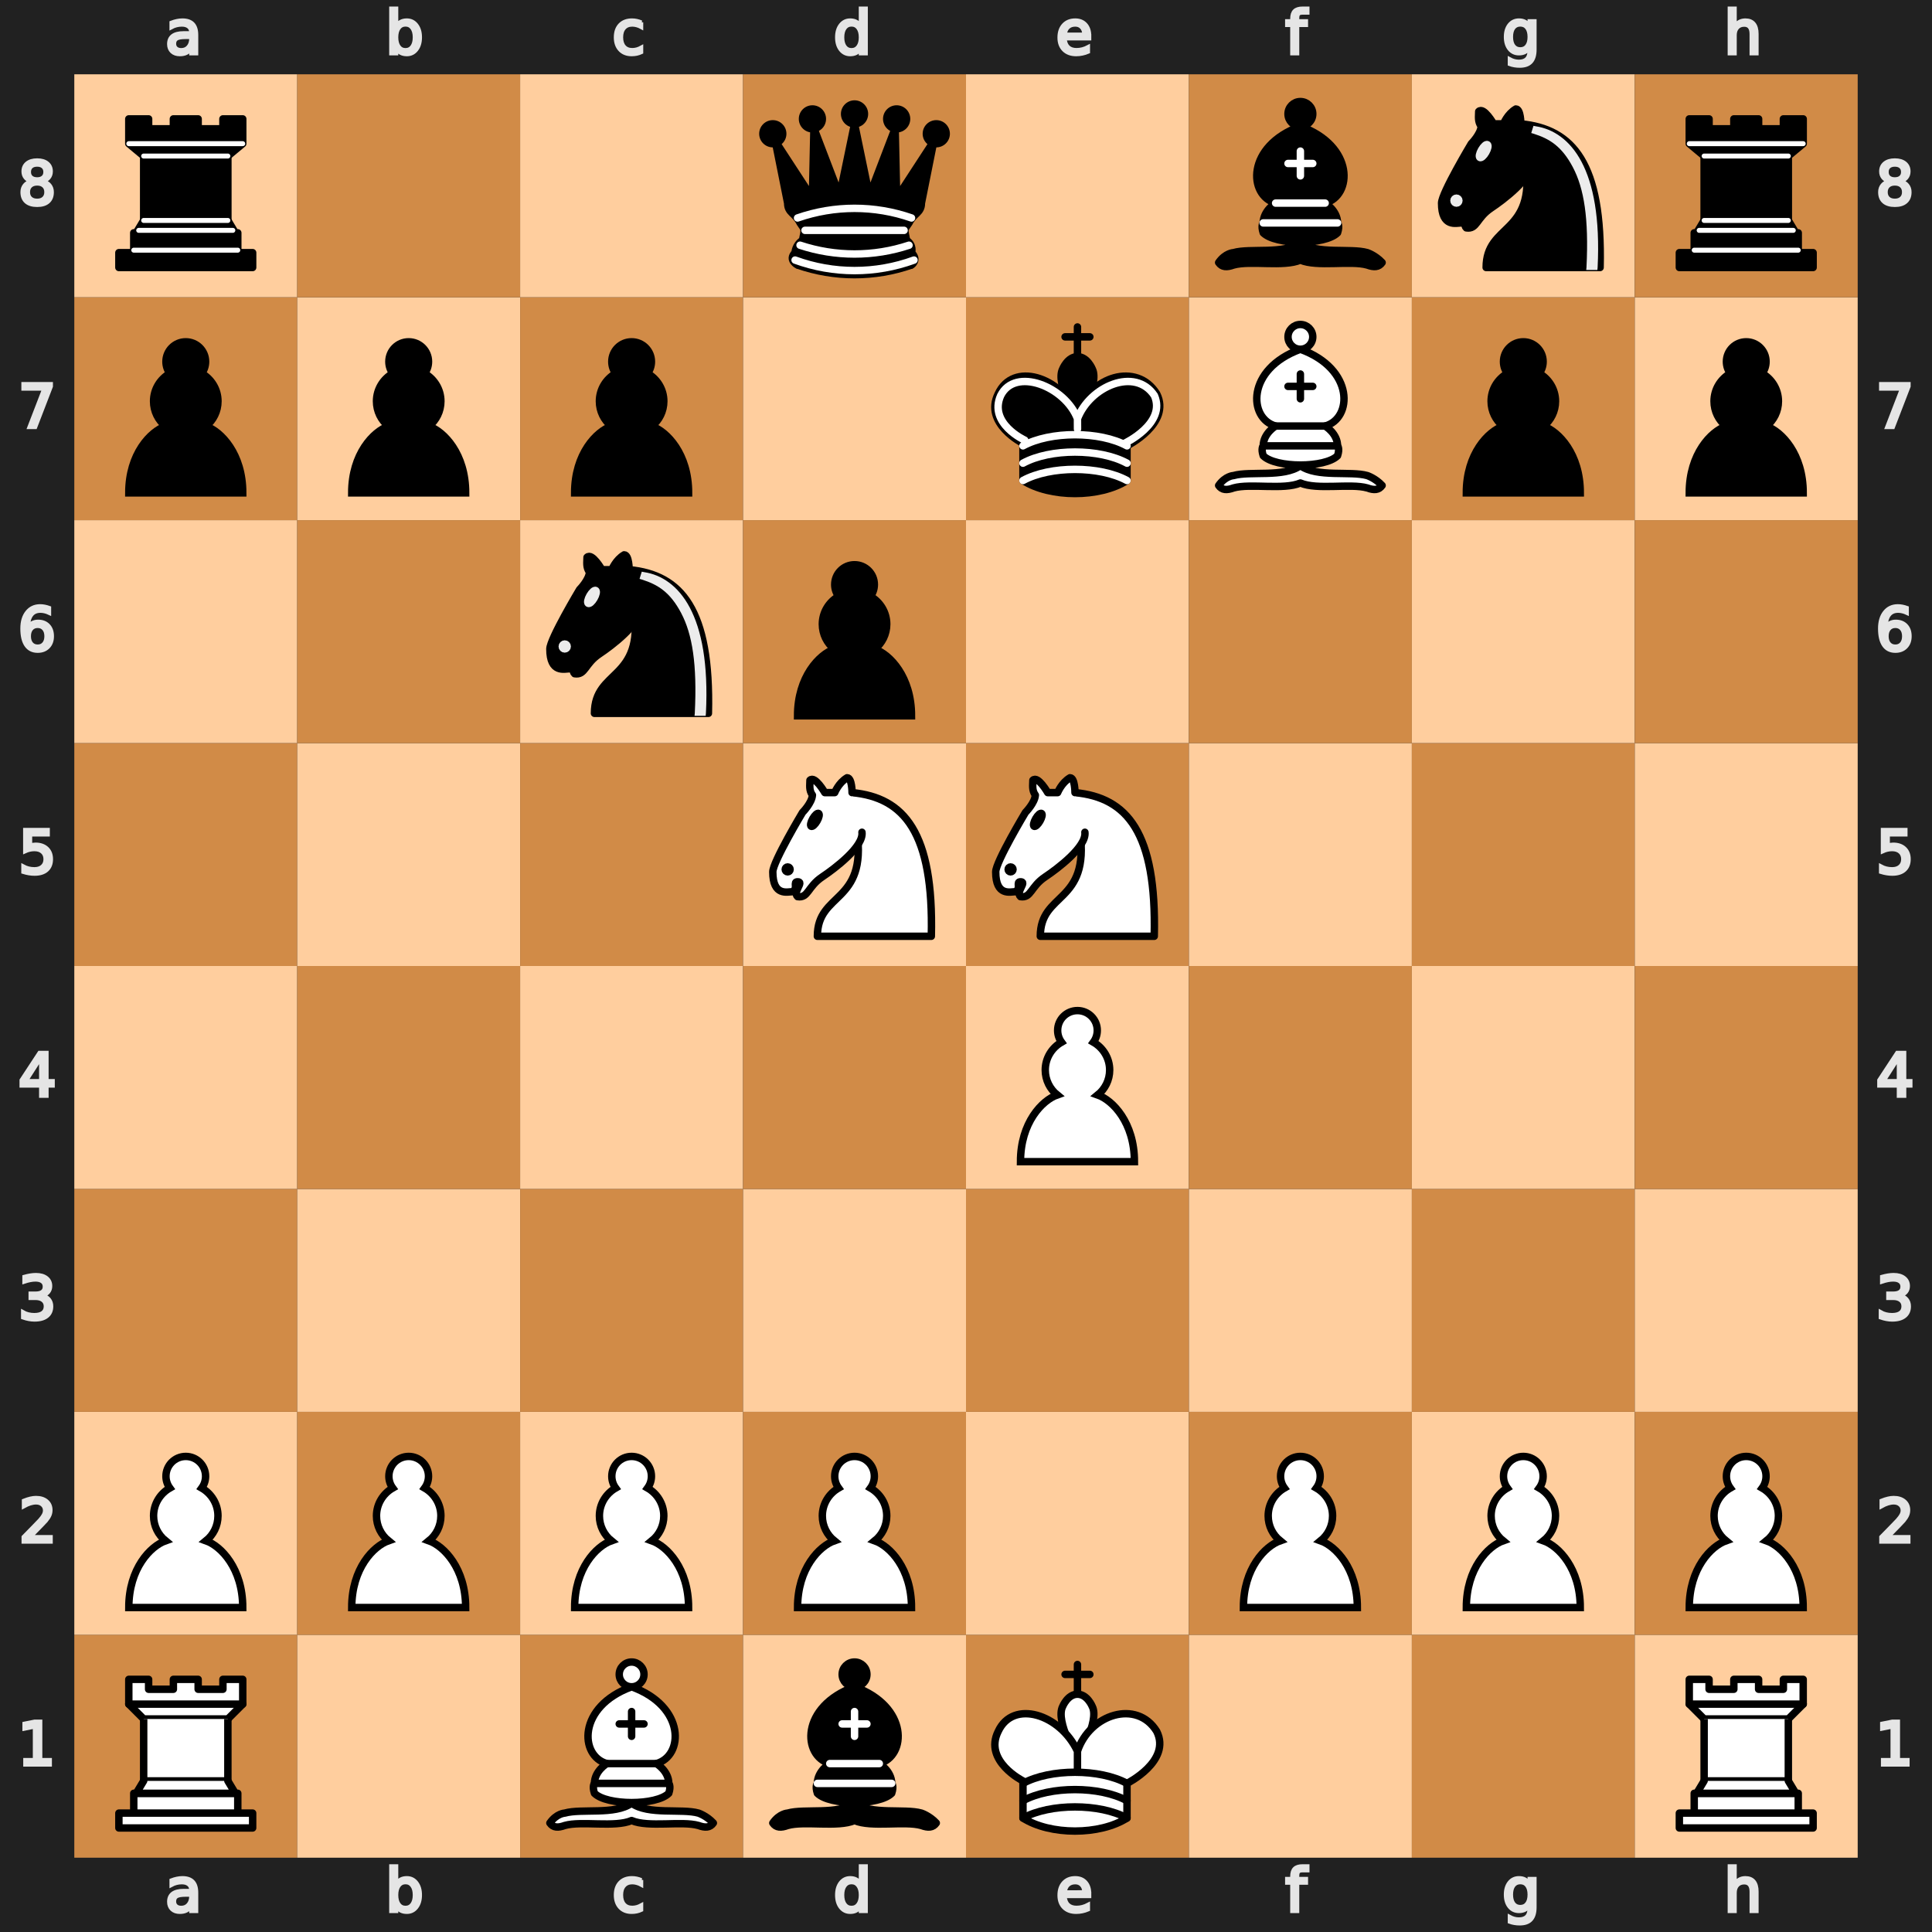
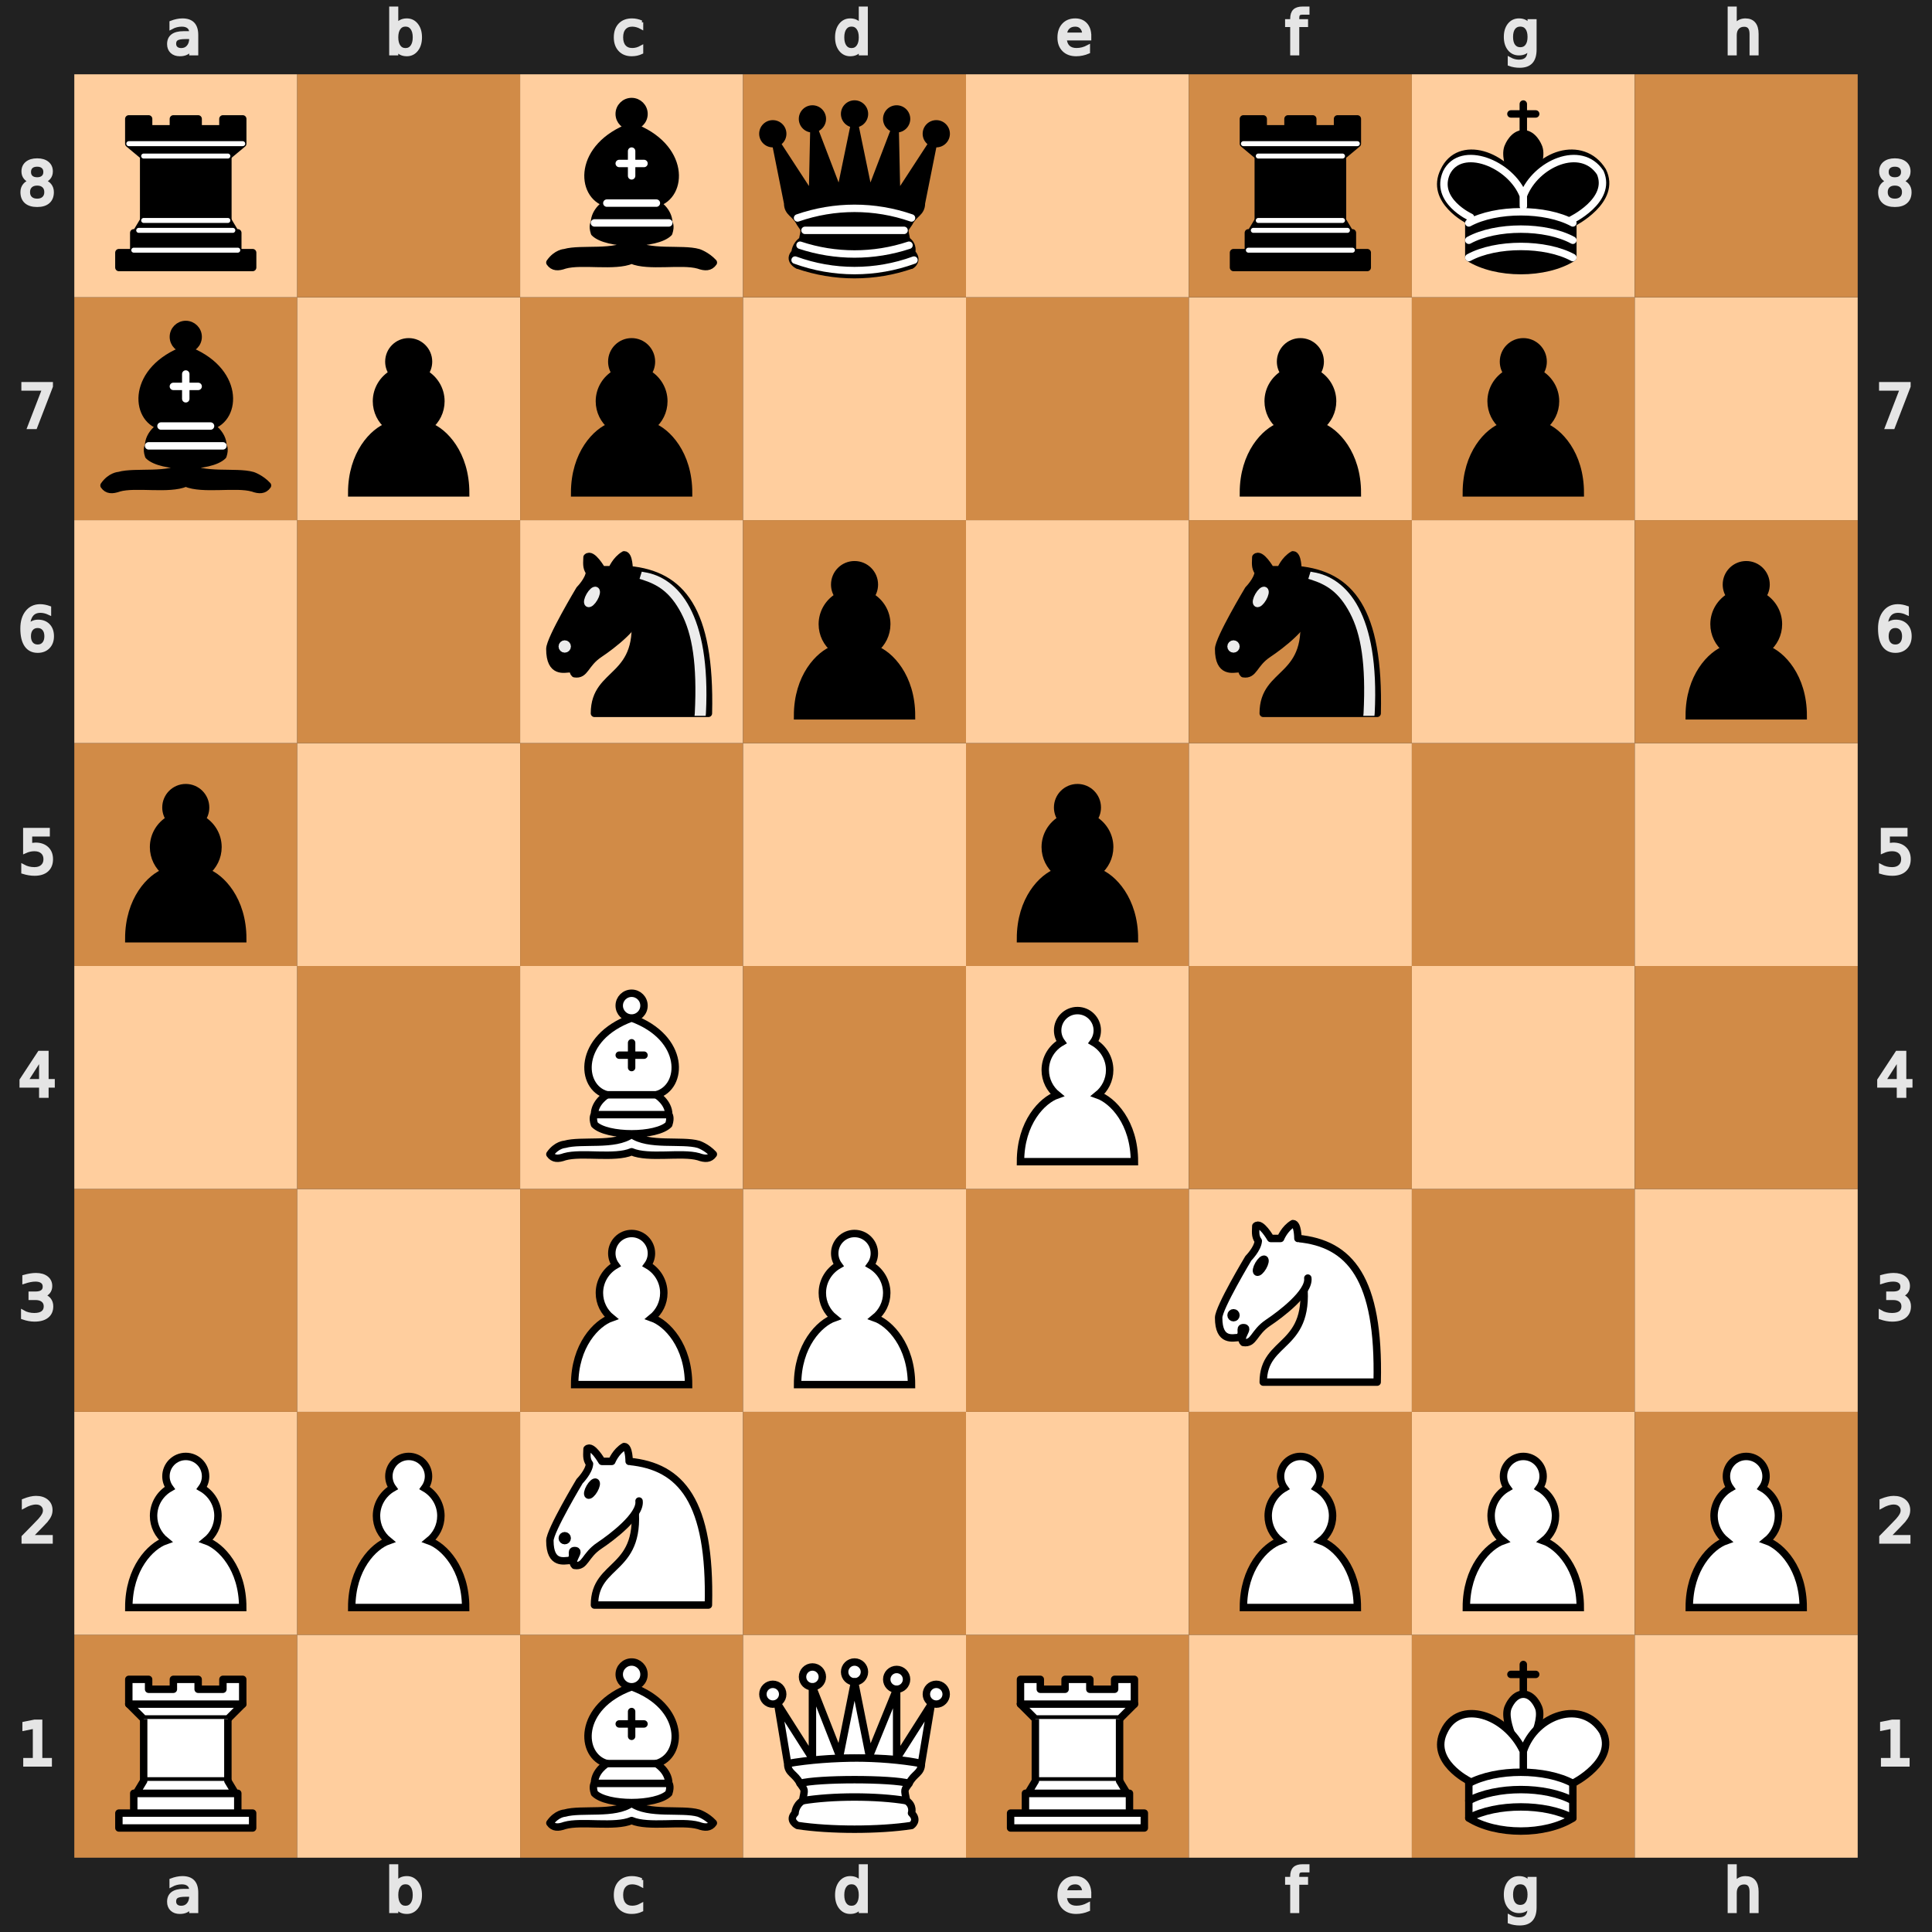
<svg xmlns="http://www.w3.org/2000/svg" xmlns:xlink="http://www.w3.org/1999/xlink" version="1.2" baseProfile="tiny" viewBox="0 0 390 390">
  <defs>
    <g id="white-pawn" class="white pawn">
      <path d="M22.5 9c-2.21 0-4 1.79-4 4 0 .89.29 1.71.78 2.38C17.33 16.5 16 18.59 16 21c0 2.03.94 3.84 2.41 5.03-3 1.06-7.41 5.55-7.41 13.47h23c0-7.92-4.41-12.41-7.41-13.47 1.47-1.19 2.41-3 2.41-5.03 0-2.41-1.33-4.5-3.28-5.62.49-.67.78-1.49.78-2.38 0-2.21-1.79-4-4-4z" fill="#fff" stroke="#000" stroke-width="1.5" stroke-linecap="round" />
    </g>
    <g id="white-knight" class="white knight" fill="none" fill-rule="evenodd" stroke="#000" stroke-width="1.5" stroke-linecap="round" stroke-linejoin="round">
      <path d="M 22,10 C 32.5,11 38.5,18 38,39 L 15,39 C 15,30 25,32.5 23,18" style="fill:#ffffff; stroke:#000000;" />
      <path d="M 24,18 C 24.38,20.91 18.45,25.37 16,27 C 13,29 13.18,31.34 11,31 C 9.958,30.06 12.41,27.96 11,28 C 10,28 11.19,29.23 10,30 C 9,30 5.997,31 6,26 C 6,24 12,14 12,14 C 12,14 13.89,12.1 14,10.5 C 13.27,9.506 13.5,8.5 13.5,7.5 C 14.5,6.5 16.5,10 16.5,10 L 18.5,10 C 18.5,10 19.28,8.008 21,7 C 22,7 22,10 22,10" style="fill:#ffffff; stroke:#000000;" />
      <path d="M 9.5 25.5 A 0.5 0.5 0 1 1 8.5,25.5 A 0.5 0.5 0 1 1 9.5 25.5 z" style="fill:#000000; stroke:#000000;" />
      <path d="M 15 15.5 A 0.5 1.5 0 1 1 14,15.5 A 0.5 1.5 0 1 1 15 15.5 z" transform="matrix(0.866,0.5,-0.5,0.866,9.693,-5.173)" style="fill:#000000; stroke:#000000;" />
    </g>
    <g id="white-bishop" class="white bishop" fill="none" fill-rule="evenodd" stroke="#000" stroke-width="1.5" stroke-linecap="round" stroke-linejoin="round">
      <g fill="#fff" stroke-linecap="butt">
        <path d="M9 36c3.39-.97 10.11.43 13.5-2 3.39 2.43 10.11 1.03 13.5 2 0 0 1.65.54 3 2-.68.97-1.65.99-3 .5-3.39-.97-10.11.46-13.5-1-3.39 1.46-10.11.03-13.5 1-1.354.49-2.323.47-3-.5 1.354-1.94 3-2 3-2zM15 32c2.5 2.5 12.5 2.5 15 0 .5-1.5 0-2 0-2 0-2.5-2.5-4-2.5-4 5.5-1.5 6-11.5-5-15.5-11 4-10.5 14-5 15.5 0 0-2.5 1.5-2.5 4 0 0-.5.5 0 2zM25 8a2.5 2.5 0 1 1-5 0 2.5 2.5 0 1 1 5 0z" />
      </g>
      <path d="M17.5 26h10M15 30h15m-7.5-14.5v5M20 18h5" stroke-linejoin="miter" />
    </g>
    <g id="white-rook" class="white rook" fill="#fff" fill-rule="evenodd" stroke="#000" stroke-width="1.5" stroke-linecap="round" stroke-linejoin="round">
      <path d="M9 39h27v-3H9v3zM12 36v-4h21v4H12zM11 14V9h4v2h5V9h5v2h5V9h4v5" stroke-linecap="butt" />
      <path d="M34 14l-3 3H14l-3-3" />
      <path d="M31 17v12.5H14V17" stroke-linecap="butt" stroke-linejoin="miter" />
      <path d="M31 29.5l1.5 2.5h-20l1.5-2.5" />
      <path d="M11 14h23" fill="none" stroke-linejoin="miter" />
+     </g>
+     <g id="white-queen" class="white queen" fill="#fff" fill-rule="evenodd" stroke="#000" stroke-width="1.5" stroke-linecap="round" stroke-linejoin="round">
+       <path d="M8 12a2 2 0 1 1-4 0 2 2 0 1 1 4 0zM24.5 7.5a2 2 0 1 1-4 0 2 2 0 1 1 4 0zM41 12a2 2 0 1 1-4 0 2 2 0 1 1 4 0zM16 8.5a2 2 0 1 1-4 0 2 2 0 1 1 4 0zM33 9a2 2 0 1 1-4 0 2 2 0 1 1 4 0z" />
+       <path d="M9 26c8.5-1.5 21-1.5 27 0l2-12-7 11V11l-5.5 13.5-3-15-3 15-5.5-14V25L7 14l2 12zM9 26c0 2 1.5 2 2.5 4 1 1.5 1 1 .5 3.5-1.5 1-1.5 2.5-1.5 2.5-1.5 1.5.5 2.5.5 2.5 6.5 1 16.5 1 23 0 0 0 1.5-1 0-2.5 0 0 .5-1.5-1-2.5-.5-2.5-.5-2 .5-3.5 1-2 2.5-2 2.5-4-8.5-1.5-18.5-1.5-27 0z" stroke-linecap="butt" />
+       <path d="M11.5 30c3.5-1 18.5-1 22 0M12 33.5c6-1 15-1 21 0" fill="none" />
    </g>
    <g id="white-king" class="white king" fill="none" fill-rule="evenodd" stroke="#000" stroke-width="1.5" stroke-linecap="round" stroke-linejoin="round">
      <path d="M22.5 11.63V6M20 8h5" stroke-linejoin="miter" />
      <path d="M22.5 25s4.5-7.5 3-10.5c0 0-1-2.5-3-2.5s-3 2.5-3 2.5c-1.5 3 3 10.5 3 10.5" fill="#fff" stroke-linecap="butt" stroke-linejoin="miter" />
      <path d="M11.5 37c5.5 3.5 15.5 3.5 21 0v-7s9-4.5 6-10.5c-4-6.5-13.5-3.5-16 4V27v-3.5c-3.5-7.5-13-10.5-16-4-3 6 5 10 5 10V37z" fill="#fff" />
      <path d="M11.5 30c5.5-3 15.5-3 21 0m-21 3.5c5.5-3 15.5-3 21 0m-21 3.5c5.5-3 15.5-3 21 0" />
    </g>
    <g id="black-pawn" class="black pawn">
      <path d="M22.5 9c-2.21 0-4 1.79-4 4 0 .89.29 1.71.78 2.38C17.33 16.5 16 18.59 16 21c0 2.03.94 3.84 2.41 5.03-3 1.06-7.41 5.55-7.41 13.47h23c0-7.92-4.41-12.41-7.41-13.47 1.47-1.19 2.41-3 2.41-5.03 0-2.41-1.33-4.5-3.28-5.62.49-.67.78-1.49.78-2.38 0-2.21-1.79-4-4-4z" stroke="#000" stroke-width="1.5" stroke-linecap="round" />
    </g>
    <g id="black-knight" class="black knight" fill="none" fill-rule="evenodd" stroke="#000" stroke-width="1.5" stroke-linecap="round" stroke-linejoin="round">
      <path d="M 22,10 C 32.5,11 38.5,18 38,39 L 15,39 C 15,30 25,32.5 23,18" style="fill:#000000; stroke:#000000;" />
      <path d="M 24,18 C 24.38,20.91 18.45,25.37 16,27 C 13,29 13.18,31.34 11,31 C 9.958,30.06 12.41,27.96 11,28 C 10,28 11.19,29.23 10,30 C 9,30 5.997,31 6,26 C 6,24 12,14 12,14 C 12,14 13.89,12.1 14,10.5 C 13.27,9.506 13.5,8.5 13.5,7.5 C 14.5,6.5 16.5,10 16.5,10 L 18.5,10 C 18.5,10 19.28,8.008 21,7 C 22,7 22,10 22,10" style="fill:#000000; stroke:#000000;" />
      <path d="M 9.5 25.5 A 0.5 0.5 0 1 1 8.5,25.5 A 0.5 0.5 0 1 1 9.5 25.5 z" style="fill:#ececec; stroke:#ececec;" />
      <path d="M 15 15.5 A 0.5 1.5 0 1 1 14,15.5 A 0.5 1.5 0 1 1 15 15.5 z" transform="matrix(0.866,0.5,-0.5,0.866,9.693,-5.173)" style="fill:#ececec; stroke:#ececec;" />
      <path d="M 24.55,10.4 L 24.1,11.85 L 24.6,12 C 27.75,13 30.25,14.49 32.5,18.75 C 34.75,23.01 35.75,29.06 35.25,39 L 35.2,39.5 L 37.45,39.5 L 37.5,39 C 38,28.94 36.62,22.15 34.25,17.66 C 31.88,13.17 28.46,11.02 25.06,10.5 L 24.55,10.4 z " style="fill:#ececec; stroke:none;" />
    </g>
    <g id="black-bishop" class="black bishop" fill="none" fill-rule="evenodd" stroke="#000" stroke-width="1.5" stroke-linecap="round" stroke-linejoin="round">
      <path d="M9 36c3.39-.97 10.11.43 13.5-2 3.39 2.43 10.11 1.03 13.5 2 0 0 1.65.54 3 2-.68.97-1.65.99-3 .5-3.39-.97-10.11.46-13.5-1-3.39 1.46-10.11.03-13.5 1-1.354.49-2.323.47-3-.5 1.354-1.94 3-2 3-2zm6-4c2.5 2.5 12.5 2.5 15 0 .5-1.5 0-2 0-2 0-2.5-2.5-4-2.5-4 5.5-1.5 6-11.5-5-15.5-11 4-10.5 14-5 15.5 0 0-2.5 1.5-2.5 4 0 0-.5.5 0 2zM25 8a2.5 2.5 0 1 1-5 0 2.5 2.5 0 1 1 5 0z" fill="#000" stroke-linecap="butt" />
      <path d="M17.5 26h10M15 30h15m-7.5-14.5v5M20 18h5" stroke="#fff" stroke-linejoin="miter" />
    </g>
    <g id="black-rook" class="black rook" fill="#000" fill-rule="evenodd" stroke="#000" stroke-width="1.5" stroke-linecap="round" stroke-linejoin="round">
      <path d="M9 39h27v-3H9v3zM12.5 32l1.5-2.5h17l1.5 2.5h-20zM12 36v-4h21v4H12z" stroke-linecap="butt" />
      <path d="M14 29.5v-13h17v13H14z" stroke-linecap="butt" stroke-linejoin="miter" />
      <path d="M14 16.5L11 14h23l-3 2.5H14zM11 14V9h4v2h5V9h5v2h5V9h4v5H11z" stroke-linecap="butt" />
      <path d="M12 35.5h21M13 31.5h19M14 29.5h17M14 16.5h17M11 14h23" fill="none" stroke="#fff" stroke-width="1" stroke-linejoin="miter" />
    </g>
    <g id="black-queen" class="black queen" fill="#000" fill-rule="evenodd" stroke="#000" stroke-width="1.5" stroke-linecap="round" stroke-linejoin="round">
      <g fill="#000" stroke="none">
        <circle cx="6" cy="12" r="2.75" />
        <circle cx="14" cy="9" r="2.75" />
        <circle cx="22.5" cy="8" r="2.75" />
        <circle cx="31" cy="9" r="2.75" />
        <circle cx="39" cy="12" r="2.75" />
      </g>
      <path d="M9 26c8.5-1.5 21-1.5 27 0l2.5-12.5L31 25l-.3-14.1-5.2 13.6-3-14.5-3 14.5-5.2-13.6L14 25 6.5 13.5 9 26zM9 26c0 2 1.5 2 2.5 4 1 1.5 1 1 .5 3.5-1.5 1-1.5 2.5-1.5 2.5-1.5 1.5.5 2.5.5 2.5 6.5 1 16.5 1 23 0 0 0 1.5-1 0-2.5 0 0 .5-1.5-1-2.5-.5-2.5-.5-2 .5-3.5 1-2 2.5-2 2.5-4-8.5-1.5-18.5-1.5-27 0z" stroke-linecap="butt" />
      <path d="M11 38.5a35 35 1 0 0 23 0" fill="none" stroke-linecap="butt" />
      <path d="M11 29a35 35 1 0 1 23 0M12.5 31.5h20M11.5 34.5a35 35 1 0 0 22 0M10.5 37.5a35 35 1 0 0 24 0" fill="none" stroke="#fff" />
    </g>
    <g id="black-king" class="black king" fill="none" fill-rule="evenodd" stroke="#000" stroke-width="1.5" stroke-linecap="round" stroke-linejoin="round">
      <path d="M22.5 11.63V6" stroke-linejoin="miter" />
      <path d="M22.5 25s4.5-7.5 3-10.5c0 0-1-2.5-3-2.5s-3 2.5-3 2.5c-1.5 3 3 10.5 3 10.5" fill="#000" stroke-linecap="butt" stroke-linejoin="miter" />
      <path d="M11.5 37c5.5 3.5 15.5 3.5 21 0v-7s9-4.5 6-10.5c-4-6.5-13.5-3.5-16 4V27v-3.5c-3.5-7.5-13-10.5-16-4-3 6 5 10 5 10V37z" fill="#000" />
      <path d="M20 8h5" stroke-linejoin="miter" />
      <path d="M32 29.5s8.5-4 6.03-9.65C34.15 14 25 18 22.5 24.5l.01 2.1-.01-2.1C20 18 9.906 14 6.997 19.85c-2.497 5.65 4.853 9 4.853 9M11.5 30c5.5-3 15.5-3 21 0m-21 3.5c5.5-3 15.5-3 21 0m-21 3.5c5.5-3 15.5-3 21 0" stroke="#fff" />
    </g>
  </defs>
  <rect x="0" y="0" width="390" height="390" fill="#212121" />
  <g transform="translate(20, 0) scale(0.75, 0.75)" fill="#e5e5e5" stroke="#e5e5e5">
    <path d="M23.328 10.016q-1.742 0-2.414.398-.672.398-.672 1.36 0 .765.5 1.218.508.445 1.375.445 1.196 0 1.914-.843.727-.852.727-2.258v-.32zm2.867-.594v4.992h-1.437v-1.328q-.492.797-1.227 1.18-.734.375-1.797.375-1.343 0-2.14-.75-.79-.758-.79-2.024 0-1.476.985-2.226.992-.75 2.953-.75h2.016V8.75q0-.992-.656-1.531-.649-.547-1.829-.547-.75 0-1.46.18-.711.18-1.368.539V6.062q.79-.304 1.532-.453.742-.156 1.445-.156 1.898 0 2.836.984.937.985.937 2.985z" />
  </g>
  <g transform="translate(20, 375) scale(0.75, 0.75)" fill="#e5e5e5" stroke="#e5e5e5">
    <path d="M23.328 10.016q-1.742 0-2.414.398-.672.398-.672 1.36 0 .765.5 1.218.508.445 1.375.445 1.196 0 1.914-.843.727-.852.727-2.258v-.32zm2.867-.594v4.992h-1.437v-1.328q-.492.797-1.227 1.18-.734.375-1.797.375-1.343 0-2.14-.75-.79-.758-.79-2.024 0-1.476.985-2.226.992-.75 2.953-.75h2.016V8.75q0-.992-.656-1.531-.649-.547-1.829-.547-.75 0-1.46.18-.711.18-1.368.539V6.062q.79-.304 1.532-.453.742-.156 1.445-.156 1.898 0 2.836.984.937.985.937 2.985z" />
  </g>
  <g transform="translate(65, 0) scale(0.75, 0.75)" fill="#e5e5e5" stroke="#e5e5e5">
    <path d="M24.922 10.047q0-1.586-.656-2.485-.649-.906-1.79-.906-1.14 0-1.796.906-.649.899-.649 2.485 0 1.586.649 2.492.656.898 1.797.898 1.14 0 1.789-.898.656-.906.656-2.492zm-4.89-3.055q.452-.781 1.14-1.156.695-.383 1.656-.383 1.594 0 2.586 1.266 1 1.265 1 3.328 0 2.062-1 3.328-.992 1.266-2.586 1.266-.96 0-1.656-.375-.688-.383-1.14-1.164v1.312h-1.446V2.258h1.445z" />
  </g>
  <g transform="translate(65, 375) scale(0.75, 0.75)" fill="#e5e5e5" stroke="#e5e5e5">
    <path d="M24.922 10.047q0-1.586-.656-2.485-.649-.906-1.79-.906-1.14 0-1.796.906-.649.899-.649 2.485 0 1.586.649 2.492.656.898 1.797.898 1.14 0 1.789-.898.656-.906.656-2.492zm-4.89-3.055q.452-.781 1.14-1.156.695-.383 1.656-.383 1.594 0 2.586 1.266 1 1.265 1 3.328 0 2.062-1 3.328-.992 1.266-2.586 1.266-.96 0-1.656-.375-.688-.383-1.14-1.164v1.312h-1.446V2.258h1.445z" />
  </g>
  <g transform="translate(110, 0) scale(0.75, 0.75)" fill="#e5e5e5" stroke="#e5e5e5">
    <path d="M25.96 6v1.344q-.608-.336-1.226-.5-.609-.172-1.234-.172-1.398 0-2.172.89-.773.883-.773 2.485 0 1.601.773 2.492.774.883 2.172.883.625 0 1.234-.164.618-.172 1.227-.508v1.328q-.602.281-1.25.422-.64.14-1.367.14-1.977 0-3.14-1.242-1.165-1.242-1.165-3.351 0-2.14 1.172-3.367 1.18-1.227 3.227-1.227.664 0 1.296.14.633.134 1.227.407z" />
  </g>
  <g transform="translate(110, 375) scale(0.75, 0.75)" fill="#e5e5e5" stroke="#e5e5e5">
    <path d="M25.96 6v1.344q-.608-.336-1.226-.5-.609-.172-1.234-.172-1.398 0-2.172.89-.773.883-.773 2.485 0 1.601.773 2.492.774.883 2.172.883.625 0 1.234-.164.618-.172 1.227-.508v1.328q-.602.281-1.25.422-.64.14-1.367.14-1.977 0-3.14-1.242-1.165-1.242-1.165-3.351 0-2.14 1.172-3.367 1.18-1.227 3.227-1.227.664 0 1.296.14.633.134 1.227.407z" />
  </g>
  <g transform="translate(155, 0) scale(0.75, 0.75)" fill="#e5e5e5" stroke="#e5e5e5">
    <path d="M24.973 6.992V2.258h1.437v12.156h-1.437v-1.312q-.453.78-1.149 1.164-.687.375-1.656.375-1.586 0-2.586-1.266-.992-1.266-.992-3.328 0-2.063.992-3.328 1-1.266 2.586-1.266.969 0 1.656.383.696.375 1.149 1.156zm-4.899 3.055q0 1.586.649 2.492.656.898 1.797.898 1.14 0 1.796-.898.657-.906.657-2.492 0-1.586-.657-2.485-.656-.906-1.796-.906-1.141 0-1.797.906-.649.899-.649 2.485z" />
  </g>
  <g transform="translate(155, 375) scale(0.75, 0.75)" fill="#e5e5e5" stroke="#e5e5e5">
    <path d="M24.973 6.992V2.258h1.437v12.156h-1.437v-1.312q-.453.78-1.149 1.164-.687.375-1.656.375-1.586 0-2.586-1.266-.992-1.266-.992-3.328 0-2.063.992-3.328 1-1.266 2.586-1.266.969 0 1.656.383.696.375 1.149 1.156zm-4.899 3.055q0 1.586.649 2.492.656.898 1.797.898 1.14 0 1.796-.898.657-.906.657-2.492 0-1.586-.657-2.485-.656-.906-1.796-.906-1.141 0-1.797.906-.649.899-.649 2.485z" />
  </g>
  <g transform="translate(200, 0) scale(0.75, 0.75)" fill="#e5e5e5" stroke="#e5e5e5">
    <path d="M26.555 9.68v.703h-6.61q.094 1.484.89 2.265.806.774 2.235.774.828 0 1.602-.203.781-.203 1.547-.61v1.36q-.774.328-1.586.5-.813.172-1.649.172-2.093 0-3.32-1.22-1.219-1.218-1.219-3.296 0-2.148 1.157-3.406 1.164-1.266 3.132-1.266 1.766 0 2.79 1.14 1.03 1.134 1.03 3.087zm-1.438-.422q-.015-1.18-.664-1.883-.64-.703-1.703-.703-1.203 0-1.93.68-.718.68-.828 1.914z" />
  </g>
  <g transform="translate(200, 375) scale(0.75, 0.75)" fill="#e5e5e5" stroke="#e5e5e5">
    <path d="M26.555 9.68v.703h-6.61q.094 1.484.89 2.265.806.774 2.235.774.828 0 1.602-.203.781-.203 1.547-.61v1.36q-.774.328-1.586.5-.813.172-1.649.172-2.093 0-3.32-1.22-1.219-1.218-1.219-3.296 0-2.148 1.157-3.406 1.164-1.266 3.132-1.266 1.766 0 2.79 1.14 1.03 1.134 1.03 3.087zm-1.438-.422q-.015-1.18-.664-1.883-.64-.703-1.703-.703-1.203 0-1.93.68-.718.68-.828 1.914z" />
  </g>
  <g transform="translate(245, 0) scale(0.75, 0.75)" fill="#e5e5e5" stroke="#e5e5e5">
    <path d="M25.285 2.258v1.195H23.91q-.773 0-1.078.313-.297.312-.297 1.125v.773h2.367v1.117h-2.367v7.633H21.09V6.781h-1.375V5.664h1.375v-.61q0-1.46.68-2.124.68-.672 2.156-.672z" />
  </g>
  <g transform="translate(245, 375) scale(0.75, 0.75)" fill="#e5e5e5" stroke="#e5e5e5">
    <path d="M25.285 2.258v1.195H23.91q-.773 0-1.078.313-.297.312-.297 1.125v.773h2.367v1.117h-2.367v7.633H21.09V6.781h-1.375V5.664h1.375v-.61q0-1.46.68-2.124.68-.672 2.156-.672z" />
  </g>
  <g transform="translate(290, 0) scale(0.75, 0.75)" fill="#e5e5e5" stroke="#e5e5e5">
    <path d="M24.973 9.937q0-1.562-.649-2.421-.64-.86-1.804-.86-1.157 0-1.805.86-.64.859-.64 2.421 0 1.555.64 2.415.648.859 1.805.859 1.164 0 1.804-.86.649-.859.649-2.414zm1.437 3.391q0 2.234-.992 3.32-.992 1.094-3.04 1.094-.757 0-1.429-.117-.672-.11-1.304-.344v-1.398q.632.344 1.25.508.617.164 1.257.164 1.414 0 2.118-.743.703-.734.703-2.226v-.711q-.446.773-1.141 1.156-.695.383-1.664.383-1.61 0-2.594-1.227-.984-1.226-.984-3.25 0-2.03.984-3.257.985-1.227 2.594-1.227.969 0 1.664.383t1.14 1.156V5.664h1.438z" />
  </g>
  <g transform="translate(290, 375) scale(0.75, 0.75)" fill="#e5e5e5" stroke="#e5e5e5">
    <path d="M24.973 9.937q0-1.562-.649-2.421-.64-.86-1.804-.86-1.157 0-1.805.86-.64.859-.64 2.421 0 1.555.64 2.415.648.859 1.805.859 1.164 0 1.804-.86.649-.859.649-2.414zm1.437 3.391q0 2.234-.992 3.32-.992 1.094-3.04 1.094-.757 0-1.429-.117-.672-.11-1.304-.344v-1.398q.632.344 1.25.508.617.164 1.257.164 1.414 0 2.118-.743.703-.734.703-2.226v-.711q-.446.773-1.141 1.156-.695.383-1.664.383-1.61 0-2.594-1.227-.984-1.226-.984-3.25 0-2.03.984-3.257.985-1.227 2.594-1.227.969 0 1.664.383t1.14 1.156V5.664h1.438z" />
  </g>
  <g transform="translate(335, 0) scale(0.75, 0.75)" fill="#e5e5e5" stroke="#e5e5e5">
    <path d="M26.164 9.133v5.281h-1.437V9.18q0-1.243-.485-1.86-.484-.617-1.453-.617-1.164 0-1.836.742-.672.742-.672 2.024v4.945h-1.445V2.258h1.445v4.765q.516-.789 1.211-1.18.703-.39 1.617-.39 1.508 0 2.282.938.773.93.773 2.742z" />
  </g>
  <g transform="translate(335, 375) scale(0.75, 0.75)" fill="#e5e5e5" stroke="#e5e5e5">
    <path d="M26.164 9.133v5.281h-1.437V9.18q0-1.243-.485-1.86-.484-.617-1.453-.617-1.164 0-1.836.742-.672.742-.672 2.024v4.945h-1.445V2.258h1.445v4.765q.516-.789 1.211-1.18.703-.39 1.617-.39 1.508 0 2.282.938.773.93.773 2.742z" />
  </g>
  <g transform="translate(0, 335) scale(0.75, 0.75)" fill="#e5e5e5" stroke="#e5e5e5">
    <path d="M6.754 26.996h2.578v-8.898l-2.805.562v-1.437l2.79-.563h1.578v10.336h2.578v1.328h-6.72z" />
  </g>
  <g transform="translate(375, 335) scale(0.75, 0.75)" fill="#e5e5e5" stroke="#e5e5e5">
    <path d="M6.754 26.996h2.578v-8.898l-2.805.562v-1.437l2.79-.563h1.578v10.336h2.578v1.328h-6.72z" />
  </g>
  <g transform="translate(0, 290) scale(0.75, 0.75)" fill="#e5e5e5" stroke="#e5e5e5">
    <path d="M8.195 26.996h5.508v1.328H6.297v-1.328q.898-.93 2.445-2.492 1.555-1.57 1.953-2.024.758-.851 1.055-1.437.305-.594.305-1.164 0-.93-.657-1.516-.648-.586-1.695-.586-.742 0-1.57.258-.82.258-1.758.781v-1.593q.953-.383 1.781-.578.828-.196 1.516-.196 1.812 0 2.89.906 1.079.907 1.079 2.422 0 .72-.274 1.368-.265.64-.976 1.515-.196.227-1.243 1.313-1.046 1.078-2.953 3.023z" />
  </g>
  <g transform="translate(375, 290) scale(0.75, 0.75)" fill="#e5e5e5" stroke="#e5e5e5">
    <path d="M8.195 26.996h5.508v1.328H6.297v-1.328q.898-.93 2.445-2.492 1.555-1.57 1.953-2.024.758-.851 1.055-1.437.305-.594.305-1.164 0-.93-.657-1.516-.648-.586-1.695-.586-.742 0-1.57.258-.82.258-1.758.781v-1.593q.953-.383 1.781-.578.828-.196 1.516-.196 1.812 0 2.89.906 1.079.907 1.079 2.422 0 .72-.274 1.368-.265.64-.976 1.515-.196.227-1.243 1.313-1.046 1.078-2.953 3.023z" />
  </g>
  <g transform="translate(0, 245) scale(0.75, 0.75)" fill="#e5e5e5" stroke="#e5e5e5">
    <path d="M11.434 22.035q1.132.242 1.765 1.008.64.766.64 1.89 0 1.727-1.187 2.672-1.187.946-3.375.946-.734 0-1.515-.149-.774-.14-1.602-.43V26.45q.656.383 1.438.578.78.196 1.632.196 1.485 0 2.258-.586.782-.586.782-1.703 0-1.032-.727-1.61-.719-.586-2.008-.586h-1.36v-1.297h1.423q1.164 0 1.78-.46.618-.47.618-1.344 0-.899-.64-1.375-.633-.485-1.82-.485-.65 0-1.391.141-.743.14-1.633.437V16.95q.898-.25 1.68-.375.788-.125 1.484-.125 1.797 0 2.844.82 1.046.813 1.046 2.204 0 .968-.554 1.64-.555.664-1.578.922z" />
  </g>
  <g transform="translate(375, 245) scale(0.75, 0.75)" fill="#e5e5e5" stroke="#e5e5e5">
    <path d="M11.434 22.035q1.132.242 1.765 1.008.64.766.64 1.89 0 1.727-1.187 2.672-1.187.946-3.375.946-.734 0-1.515-.149-.774-.14-1.602-.43V26.45q.656.383 1.438.578.78.196 1.632.196 1.485 0 2.258-.586.782-.586.782-1.703 0-1.032-.727-1.61-.719-.586-2.008-.586h-1.36v-1.297h1.423q1.164 0 1.78-.46.618-.47.618-1.344 0-.899-.64-1.375-.633-.485-1.82-.485-.65 0-1.391.141-.743.14-1.633.437V16.95q.898-.25 1.68-.375.788-.125 1.484-.125 1.797 0 2.844.82 1.046.813 1.046 2.204 0 .968-.554 1.64-.555.664-1.578.922z" />
  </g>
  <g transform="translate(0, 200) scale(0.75, 0.75)" fill="#e5e5e5" stroke="#e5e5e5">
    <path d="M11.016 18.035L7.03 24.262h3.985zm-.414-1.375h1.984v7.602h1.664v1.312h-1.664v2.75h-1.57v-2.75H5.75v-1.523z" />
  </g>
  <g transform="translate(375, 200) scale(0.75, 0.75)" fill="#e5e5e5" stroke="#e5e5e5">
    <path d="M11.016 18.035L7.03 24.262h3.985zm-.414-1.375h1.984v7.602h1.664v1.312h-1.664v2.75h-1.57v-2.75H5.75v-1.523z" />
  </g>
  <g transform="translate(0, 155) scale(0.75, 0.75)" fill="#e5e5e5" stroke="#e5e5e5">
    <path d="M6.719 16.66h6.195v1.328h-4.75v2.86q.344-.118.688-.172.343-.063.687-.063 1.953 0 3.094 1.07 1.14 1.07 1.14 2.899 0 1.883-1.171 2.93-1.172 1.039-3.305 1.039-.735 0-1.5-.125-.758-.125-1.57-.375v-1.586q.703.383 1.453.57.75.188 1.586.188 1.351 0 2.14-.711.79-.711.79-1.93 0-1.219-.79-1.93-.789-.71-2.14-.71-.633 0-1.266.14-.625.14-1.281.438z" />
  </g>
  <g transform="translate(375, 155) scale(0.75, 0.75)" fill="#e5e5e5" stroke="#e5e5e5">
    <path d="M6.719 16.66h6.195v1.328h-4.75v2.86q.344-.118.688-.172.343-.063.687-.063 1.953 0 3.094 1.07 1.14 1.07 1.14 2.899 0 1.883-1.171 2.93-1.172 1.039-3.305 1.039-.735 0-1.5-.125-.758-.125-1.57-.375v-1.586q.703.383 1.453.57.75.188 1.586.188 1.351 0 2.14-.711.79-.711.79-1.93 0-1.219-.79-1.93-.789-.71-2.14-.71-.633 0-1.266.14-.625.14-1.281.438z" />
  </g>
  <g transform="translate(0, 110) scale(0.75, 0.75)" fill="#e5e5e5" stroke="#e5e5e5">
    <path d="M10.137 21.863q-1.063 0-1.688.727-.617.726-.617 1.992 0 1.258.617 1.992.625.727 1.688.727 1.062 0 1.68-.727.624-.734.624-1.992 0-1.266-.625-1.992-.617-.727-1.68-.727zm3.133-4.945v1.437q-.594-.28-1.204-.43-.601-.148-1.195-.148-1.562 0-2.39 1.055-.82 1.055-.938 3.188.46-.68 1.156-1.04.696-.367 1.531-.367 1.758 0 2.774 1.07 1.023 1.063 1.023 2.899 0 1.797-1.062 2.883-1.063 1.086-2.828 1.086-2.024 0-3.094-1.547-1.07-1.555-1.07-4.5 0-2.766 1.312-4.406 1.313-1.649 3.524-1.649.593 0 1.195.117.61.118 1.266.352z" />
  </g>
  <g transform="translate(375, 110) scale(0.75, 0.75)" fill="#e5e5e5" stroke="#e5e5e5">
    <path d="M10.137 21.863q-1.063 0-1.688.727-.617.726-.617 1.992 0 1.258.617 1.992.625.727 1.688.727 1.062 0 1.68-.727.624-.734.624-1.992 0-1.266-.625-1.992-.617-.727-1.68-.727zm3.133-4.945v1.437q-.594-.28-1.204-.43-.601-.148-1.195-.148-1.562 0-2.39 1.055-.82 1.055-.938 3.188.46-.68 1.156-1.04.696-.367 1.531-.367 1.758 0 2.774 1.07 1.023 1.063 1.023 2.899 0 1.797-1.062 2.883-1.063 1.086-2.828 1.086-2.024 0-3.094-1.547-1.07-1.555-1.07-4.5 0-2.766 1.312-4.406 1.313-1.649 3.524-1.649.593 0 1.195.117.61.118 1.266.352z" />
  </g>
  <g transform="translate(0, 65) scale(0.75, 0.75)" fill="#e5e5e5" stroke="#e5e5e5">
    <path d="M6.25 16.66h7.5v.672L9.516 28.324H7.867l3.985-10.336H6.25z" />
  </g>
  <g transform="translate(375, 65) scale(0.75, 0.75)" fill="#e5e5e5" stroke="#e5e5e5">
    <path d="M6.25 16.66h7.5v.672L9.516 28.324H7.867l3.985-10.336H6.25z" />
  </g>
  <g transform="translate(0, 20) scale(0.75, 0.75)" fill="#e5e5e5" stroke="#e5e5e5">
    <path d="M10 22.785q-1.125 0-1.773.602-.641.601-.641 1.656t.64 1.656q.649.602 1.774.602t1.773-.602q.649-.61.649-1.656 0-1.055-.649-1.656-.64-.602-1.773-.602zm-1.578-.672q-1.016-.25-1.586-.945-.563-.695-.563-1.695 0-1.399.993-2.211 1-.813 2.734-.813 1.742 0 2.734.813.993.812.993 2.21 0 1-.57 1.696-.563.695-1.571.945 1.14.266 1.773 1.04.641.773.641 1.89 0 1.695-1.04 2.602-1.03.906-2.96.906t-2.969-.906Q6 26.738 6 25.043q0-1.117.64-1.89.641-.774 1.782-1.04zm-.578-2.492q0 .906.562 1.414.57.508 1.594.508 1.016 0 1.586-.508.578-.508.578-1.414 0-.906-.578-1.414-.57-.508-1.586-.508-1.023 0-1.594.508-.562.508-.562 1.414z" />
  </g>
  <g transform="translate(375, 20) scale(0.75, 0.75)" fill="#e5e5e5" stroke="#e5e5e5">
    <path d="M10 22.785q-1.125 0-1.773.602-.641.601-.641 1.656t.64 1.656q.649.602 1.774.602t1.773-.602q.649-.61.649-1.656 0-1.055-.649-1.656-.64-.602-1.773-.602zm-1.578-.672q-1.016-.25-1.586-.945-.563-.695-.563-1.695 0-1.399.993-2.211 1-.813 2.734-.813 1.742 0 2.734.813.993.812.993 2.21 0 1-.57 1.696-.563.695-1.571.945 1.14.266 1.773 1.04.641.773.641 1.89 0 1.695-1.04 2.602-1.03.906-2.96.906t-2.969-.906Q6 26.738 6 25.043q0-1.117.64-1.89.641-.774 1.782-1.04zm-.578-2.492q0 .906.562 1.414.57.508 1.594.508 1.016 0 1.586-.508.578-.508.578-1.414 0-.906-.578-1.414-.57-.508-1.586-.508-1.023 0-1.594.508-.562.508-.562 1.414z" />
  </g>
  <rect x="15" y="330" width="45" height="45" class="square dark a1" stroke="none" fill="#d18b47" />
  <rect x="60" y="330" width="45" height="45" class="square light b1" stroke="none" fill="#ffce9e" />
  <rect x="105" y="330" width="45" height="45" class="square dark c1" stroke="none" fill="#d18b47" />
  <rect x="150" y="330" width="45" height="45" class="square light d1" stroke="none" fill="#ffce9e" />
  <rect x="195" y="330" width="45" height="45" class="square dark e1" stroke="none" fill="#d18b47" />
  <rect x="240" y="330" width="45" height="45" class="square light f1" stroke="none" fill="#ffce9e" />
  <rect x="285" y="330" width="45" height="45" class="square dark g1" stroke="none" fill="#d18b47" />
  <rect x="330" y="330" width="45" height="45" class="square light h1" stroke="none" fill="#ffce9e" />
  <rect x="15" y="285" width="45" height="45" class="square light a2" stroke="none" fill="#ffce9e" />
  <rect x="60" y="285" width="45" height="45" class="square dark b2" stroke="none" fill="#d18b47" />
  <rect x="105" y="285" width="45" height="45" class="square light c2" stroke="none" fill="#ffce9e" />
  <rect x="150" y="285" width="45" height="45" class="square dark d2" stroke="none" fill="#d18b47" />
  <rect x="195" y="285" width="45" height="45" class="square light e2" stroke="none" fill="#ffce9e" />
  <rect x="240" y="285" width="45" height="45" class="square dark f2" stroke="none" fill="#d18b47" />
  <rect x="285" y="285" width="45" height="45" class="square light g2" stroke="none" fill="#ffce9e" />
  <rect x="330" y="285" width="45" height="45" class="square dark h2" stroke="none" fill="#d18b47" />
  <rect x="15" y="240" width="45" height="45" class="square dark a3" stroke="none" fill="#d18b47" />
  <rect x="60" y="240" width="45" height="45" class="square light b3" stroke="none" fill="#ffce9e" />
  <rect x="105" y="240" width="45" height="45" class="square dark c3" stroke="none" fill="#d18b47" />
  <rect x="150" y="240" width="45" height="45" class="square light d3" stroke="none" fill="#ffce9e" />
  <rect x="195" y="240" width="45" height="45" class="square dark e3" stroke="none" fill="#d18b47" />
  <rect x="240" y="240" width="45" height="45" class="square light f3" stroke="none" fill="#ffce9e" />
  <rect x="285" y="240" width="45" height="45" class="square dark g3" stroke="none" fill="#d18b47" />
  <rect x="330" y="240" width="45" height="45" class="square light h3" stroke="none" fill="#ffce9e" />
  <rect x="15" y="195" width="45" height="45" class="square light a4" stroke="none" fill="#ffce9e" />
  <rect x="60" y="195" width="45" height="45" class="square dark b4" stroke="none" fill="#d18b47" />
  <rect x="105" y="195" width="45" height="45" class="square light c4" stroke="none" fill="#ffce9e" />
  <rect x="150" y="195" width="45" height="45" class="square dark d4" stroke="none" fill="#d18b47" />
  <rect x="195" y="195" width="45" height="45" class="square light e4" stroke="none" fill="#ffce9e" />
  <rect x="240" y="195" width="45" height="45" class="square dark f4" stroke="none" fill="#d18b47" />
  <rect x="285" y="195" width="45" height="45" class="square light g4" stroke="none" fill="#ffce9e" />
  <rect x="330" y="195" width="45" height="45" class="square dark h4" stroke="none" fill="#d18b47" />
  <rect x="15" y="150" width="45" height="45" class="square dark a5" stroke="none" fill="#d18b47" />
  <rect x="60" y="150" width="45" height="45" class="square light b5" stroke="none" fill="#ffce9e" />
  <rect x="105" y="150" width="45" height="45" class="square dark c5" stroke="none" fill="#d18b47" />
  <rect x="150" y="150" width="45" height="45" class="square light d5" stroke="none" fill="#ffce9e" />
  <rect x="195" y="150" width="45" height="45" class="square dark e5" stroke="none" fill="#d18b47" />
  <rect x="240" y="150" width="45" height="45" class="square light f5" stroke="none" fill="#ffce9e" />
  <rect x="285" y="150" width="45" height="45" class="square dark g5" stroke="none" fill="#d18b47" />
  <rect x="330" y="150" width="45" height="45" class="square light h5" stroke="none" fill="#ffce9e" />
  <rect x="15" y="105" width="45" height="45" class="square light a6" stroke="none" fill="#ffce9e" />
  <rect x="60" y="105" width="45" height="45" class="square dark b6" stroke="none" fill="#d18b47" />
  <rect x="105" y="105" width="45" height="45" class="square light c6" stroke="none" fill="#ffce9e" />
  <rect x="150" y="105" width="45" height="45" class="square dark d6" stroke="none" fill="#d18b47" />
  <rect x="195" y="105" width="45" height="45" class="square light e6" stroke="none" fill="#ffce9e" />
  <rect x="240" y="105" width="45" height="45" class="square dark f6" stroke="none" fill="#d18b47" />
  <rect x="285" y="105" width="45" height="45" class="square light g6" stroke="none" fill="#ffce9e" />
  <rect x="330" y="105" width="45" height="45" class="square dark h6" stroke="none" fill="#d18b47" />
  <rect x="15" y="60" width="45" height="45" class="square dark a7" stroke="none" fill="#d18b47" />
  <rect x="60" y="60" width="45" height="45" class="square light b7" stroke="none" fill="#ffce9e" />
  <rect x="105" y="60" width="45" height="45" class="square dark c7" stroke="none" fill="#d18b47" />
  <rect x="150" y="60" width="45" height="45" class="square light d7" stroke="none" fill="#ffce9e" />
  <rect x="195" y="60" width="45" height="45" class="square dark e7" stroke="none" fill="#d18b47" />
  <rect x="240" y="60" width="45" height="45" class="square light f7" stroke="none" fill="#ffce9e" />
  <rect x="285" y="60" width="45" height="45" class="square dark g7" stroke="none" fill="#d18b47" />
  <rect x="330" y="60" width="45" height="45" class="square light h7" stroke="none" fill="#ffce9e" />
  <rect x="15" y="15" width="45" height="45" class="square light a8" stroke="none" fill="#ffce9e" />
  <rect x="60" y="15" width="45" height="45" class="square dark b8" stroke="none" fill="#d18b47" />
  <rect x="105" y="15" width="45" height="45" class="square light c8" stroke="none" fill="#ffce9e" />
  <rect x="150" y="15" width="45" height="45" class="square dark d8" stroke="none" fill="#d18b47" />
  <rect x="195" y="15" width="45" height="45" class="square light e8" stroke="none" fill="#ffce9e" />
  <rect x="240" y="15" width="45" height="45" class="square dark f8" stroke="none" fill="#d18b47" />
  <rect x="285" y="15" width="45" height="45" class="square light g8" stroke="none" fill="#ffce9e" />
  <rect x="330" y="15" width="45" height="45" class="square dark h8" stroke="none" fill="#d18b47" />
  <use href="#white-rook" xlink:href="#white-rook" transform="translate(15, 330)" />
  <use href="#white-bishop" xlink:href="#white-bishop" transform="translate(105, 330)" />
-   <use href="#black-bishop" xlink:href="#black-bishop" transform="translate(150, 330)" />
-   <use href="#white-king" xlink:href="#white-king" transform="translate(195, 330)" />
-   <use href="#white-rook" xlink:href="#white-rook" transform="translate(330, 330)" />
+   <use href="#white-queen" xlink:href="#white-queen" transform="translate(150, 330)" />
+   <use href="#white-rook" xlink:href="#white-rook" transform="translate(195, 330)" />
+   <use href="#white-king" xlink:href="#white-king" transform="translate(285, 330)" />
  <use href="#white-pawn" xlink:href="#white-pawn" transform="translate(15, 285)" />
  <use href="#white-pawn" xlink:href="#white-pawn" transform="translate(60, 285)" />
-   <use href="#white-pawn" xlink:href="#white-pawn" transform="translate(105, 285)" />
-   <use href="#white-pawn" xlink:href="#white-pawn" transform="translate(150, 285)" />
+   <use href="#white-knight" xlink:href="#white-knight" transform="translate(105, 285)" />
  <use href="#white-pawn" xlink:href="#white-pawn" transform="translate(240, 285)" />
  <use href="#white-pawn" xlink:href="#white-pawn" transform="translate(285, 285)" />
  <use href="#white-pawn" xlink:href="#white-pawn" transform="translate(330, 285)" />
+   <use href="#white-pawn" xlink:href="#white-pawn" transform="translate(105, 240)" />
+   <use href="#white-pawn" xlink:href="#white-pawn" transform="translate(150, 240)" />
+   <use href="#white-knight" xlink:href="#white-knight" transform="translate(240, 240)" />
+   <use href="#white-bishop" xlink:href="#white-bishop" transform="translate(105, 195)" />
  <use href="#white-pawn" xlink:href="#white-pawn" transform="translate(195, 195)" />
-   <use href="#white-knight" xlink:href="#white-knight" transform="translate(150, 150)" />
-   <use href="#white-knight" xlink:href="#white-knight" transform="translate(195, 150)" />
+   <use href="#black-pawn" xlink:href="#black-pawn" transform="translate(15, 150)" />
+   <use href="#black-pawn" xlink:href="#black-pawn" transform="translate(195, 150)" />
  <use href="#black-knight" xlink:href="#black-knight" transform="translate(105, 105)" />
  <use href="#black-pawn" xlink:href="#black-pawn" transform="translate(150, 105)" />
-   <use href="#black-pawn" xlink:href="#black-pawn" transform="translate(15, 60)" />
+   <use href="#black-knight" xlink:href="#black-knight" transform="translate(240, 105)" />
+   <use href="#black-pawn" xlink:href="#black-pawn" transform="translate(330, 105)" />
+   <use href="#black-bishop" xlink:href="#black-bishop" transform="translate(15, 60)" />
  <use href="#black-pawn" xlink:href="#black-pawn" transform="translate(60, 60)" />
  <use href="#black-pawn" xlink:href="#black-pawn" transform="translate(105, 60)" />
-   <use href="#black-king" xlink:href="#black-king" transform="translate(195, 60)" />
-   <use href="#white-bishop" xlink:href="#white-bishop" transform="translate(240, 60)" />
+   <use href="#black-pawn" xlink:href="#black-pawn" transform="translate(240, 60)" />
  <use href="#black-pawn" xlink:href="#black-pawn" transform="translate(285, 60)" />
-   <use href="#black-pawn" xlink:href="#black-pawn" transform="translate(330, 60)" />
  <use href="#black-rook" xlink:href="#black-rook" transform="translate(15, 15)" />
+   <use href="#black-bishop" xlink:href="#black-bishop" transform="translate(105, 15)" />
  <use href="#black-queen" xlink:href="#black-queen" transform="translate(150, 15)" />
-   <use href="#black-bishop" xlink:href="#black-bishop" transform="translate(240, 15)" />
-   <use href="#black-knight" xlink:href="#black-knight" transform="translate(285, 15)" />
-   <use href="#black-rook" xlink:href="#black-rook" transform="translate(330, 15)" />
+   <use href="#black-rook" xlink:href="#black-rook" transform="translate(240, 15)" />
+   <use href="#black-king" xlink:href="#black-king" transform="translate(285, 15)" />
</svg>
